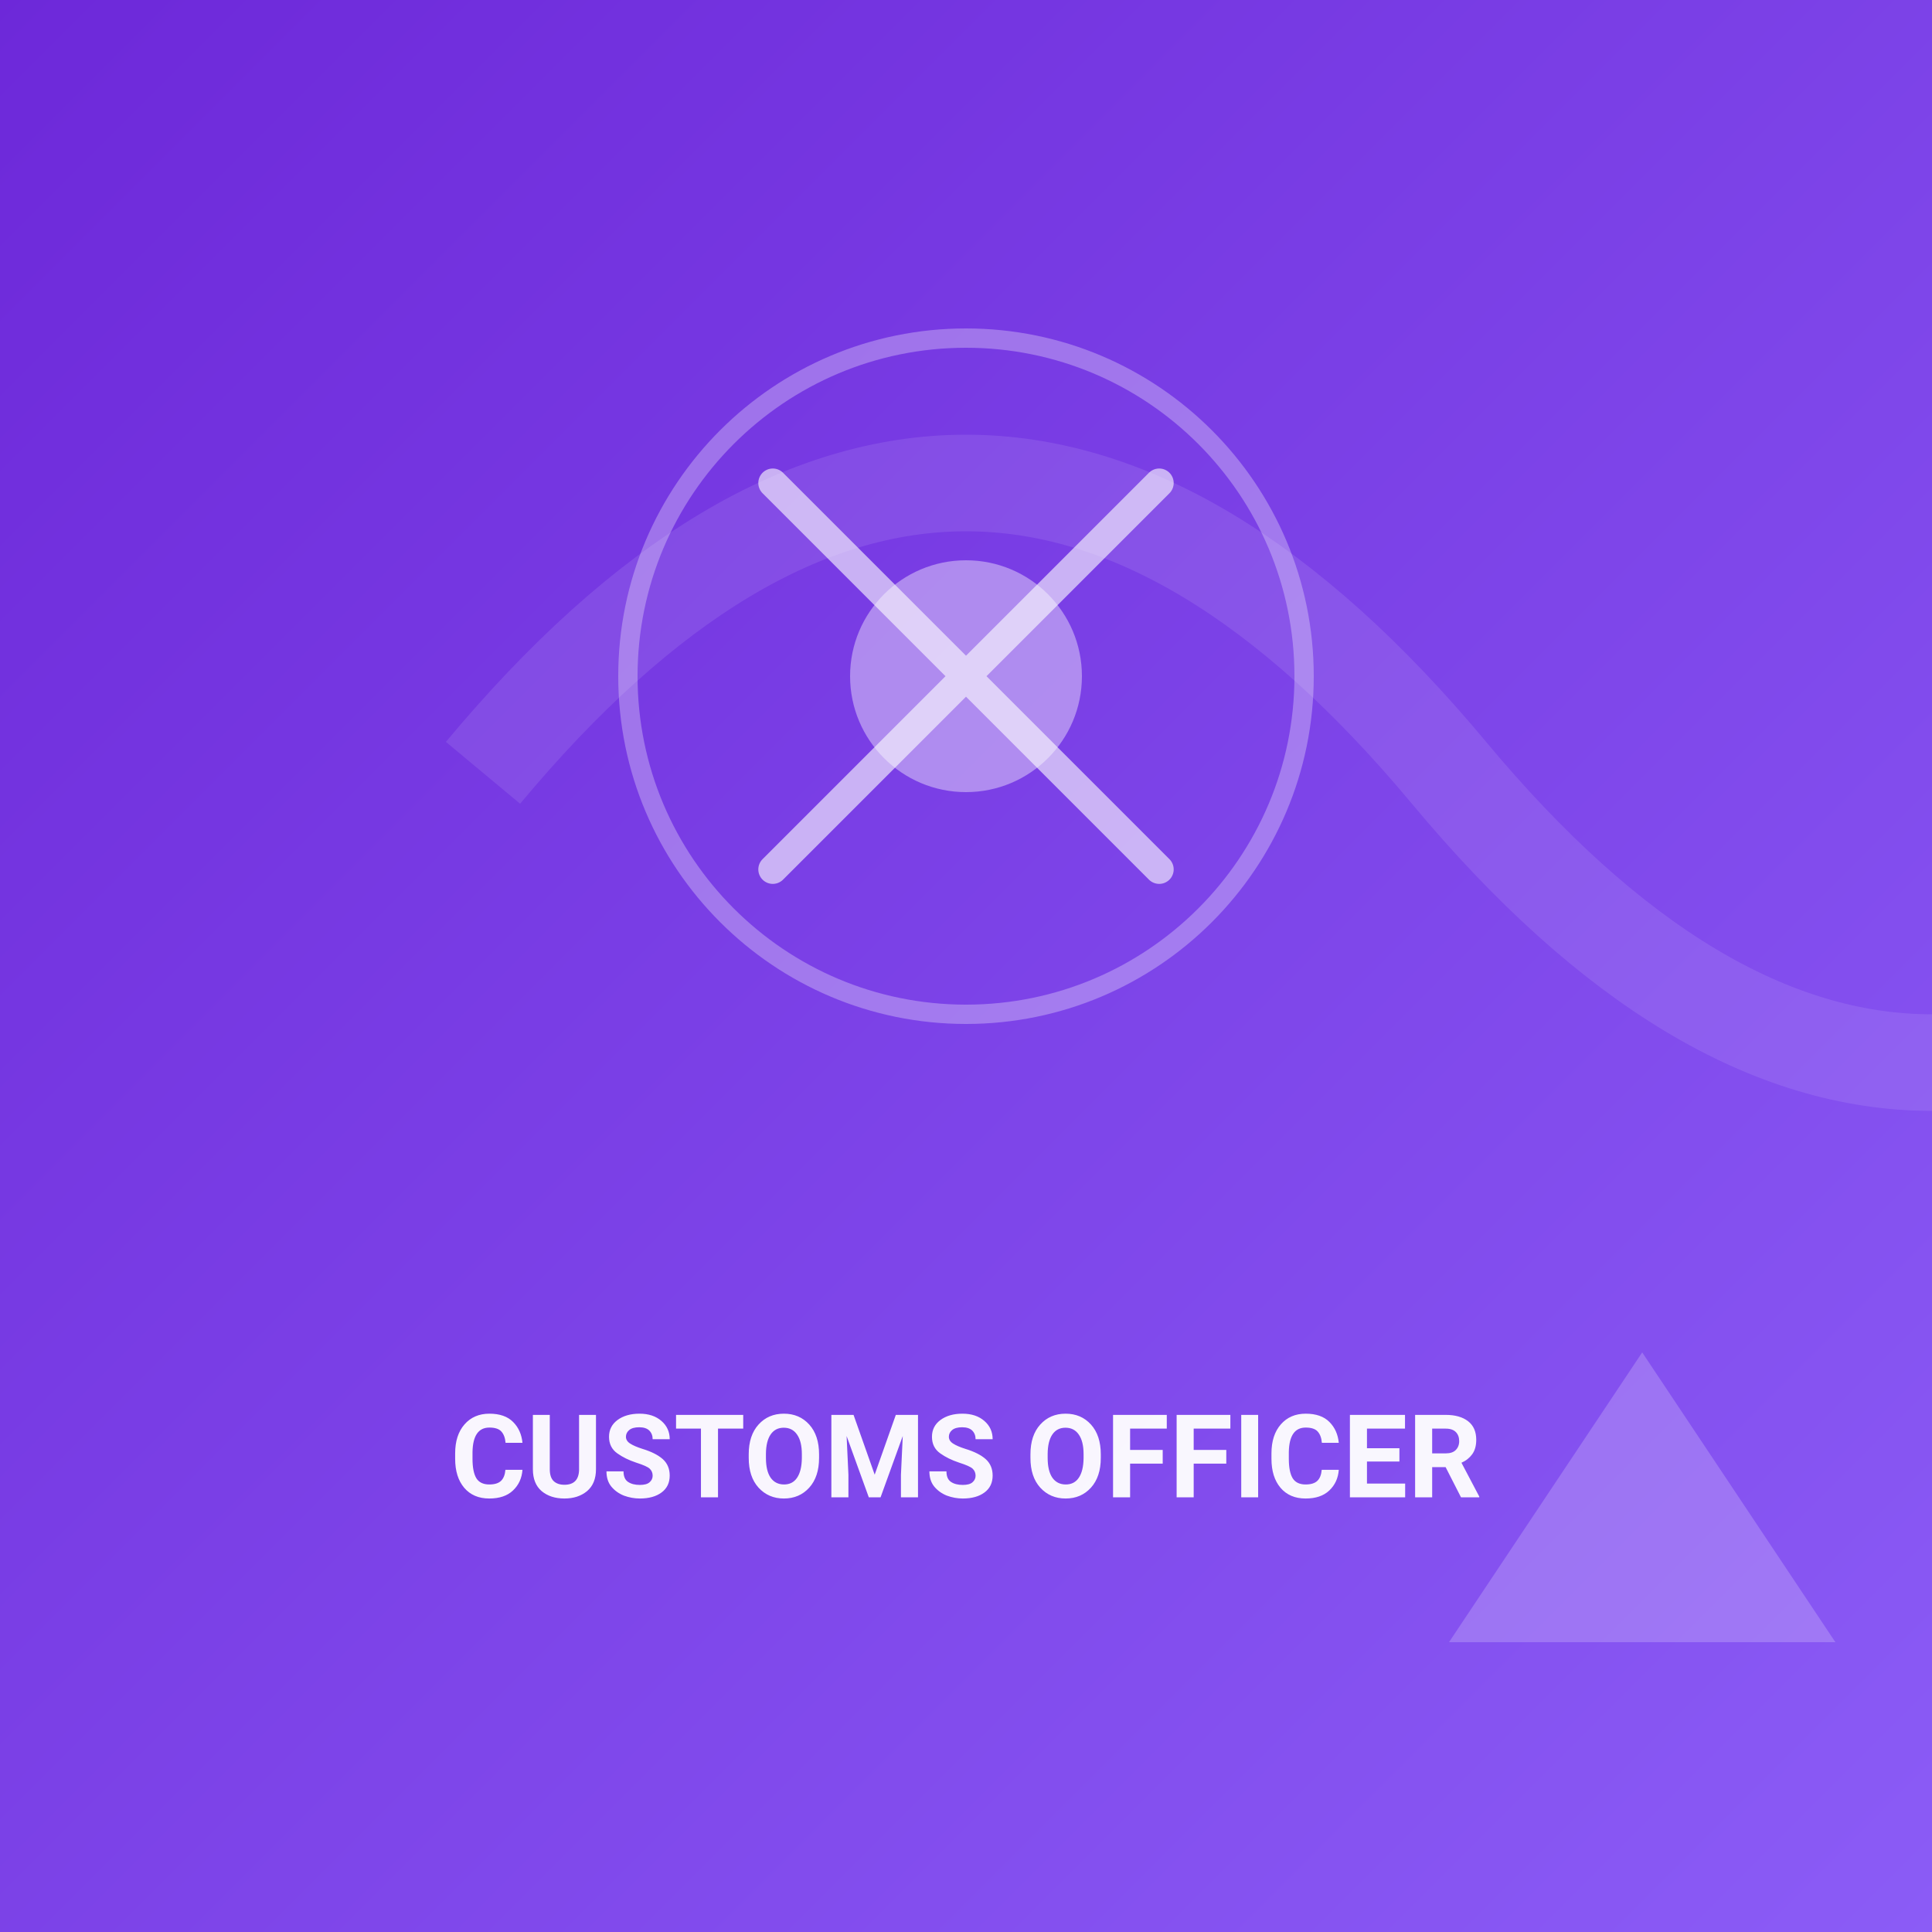
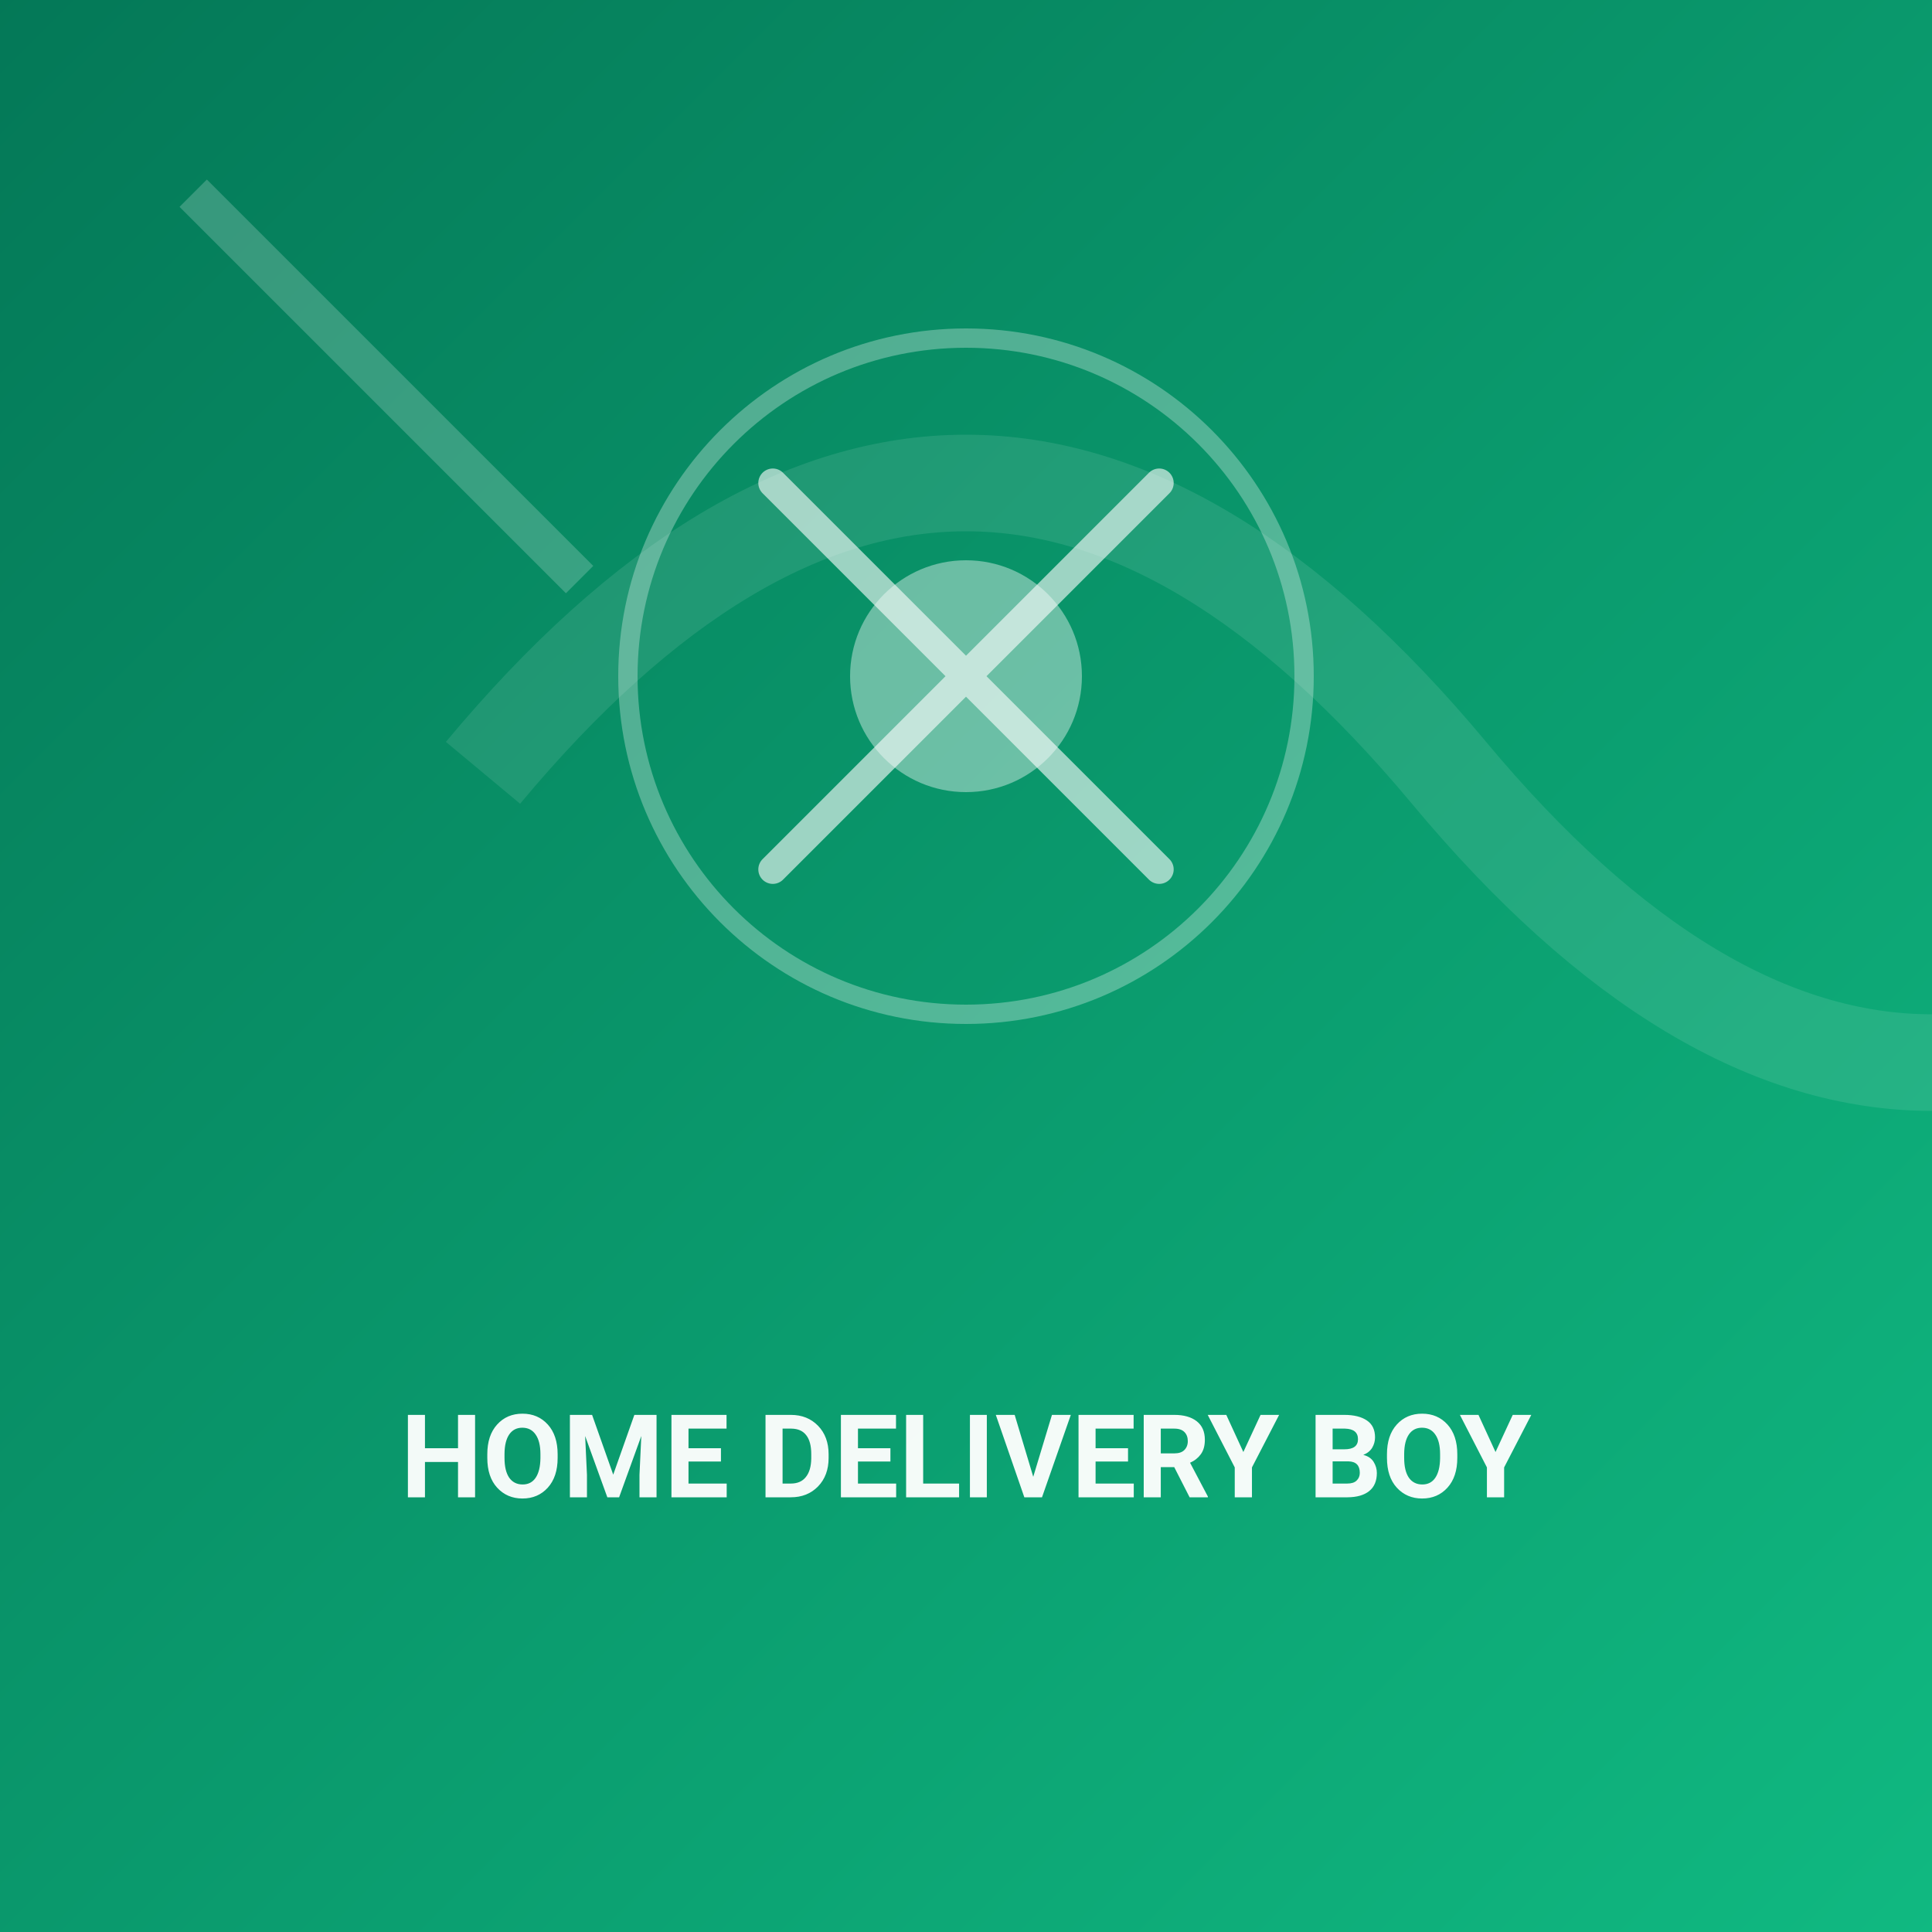
<svg xmlns="http://www.w3.org/2000/svg" width="200" height="200" viewBox="0 0 200 200">
  <defs>
-     <linearGradient id="grad_customs-officer" x1="0%" y1="0%" x2="100%" y2="100%">
-       <stop offset="0%" style="stop-color:#6d28d9;stop-opacity:1" />
-       <stop offset="100%" style="stop-color:#8b5cf6;stop-opacity:1" />
+     <linearGradient id="grad_home-delivery-boy" x1="0%" y1="0%" x2="100%" y2="100%">
+       <stop offset="0%" style="stop-color:#047857;stop-opacity:1" />
+       <stop offset="100%" style="stop-color:#10b981;stop-opacity:1" />
    </linearGradient>
  </defs>
-   <rect width="200" height="200" fill="url(#grad_customs-officer)" />
+   <rect width="200" height="200" fill="url(#grad_home-delivery-boy)" />
  <path d="M50 80 Q 100 20 150 80 T 250 80" stroke="white" stroke-width="10" fill="none" opacity="0.1" />
-   <polygon points="170,140 190,170 150,170" fill="white" opacity="0.2" />
+   <line x1="20" y1="20" x2="60" y2="60" stroke="white" stroke-width="4" opacity="0.2" />
  <g transform="translate(100, 70)">
    <circle r="35" fill="none" stroke="white" stroke-width="2" opacity="0.3" />
    <path d="M-20,-20 L20,20 M-20,20 L20,-20" stroke="white" stroke-width="3" stroke-linecap="round" opacity="0.6" />
    <circle r="12" fill="white" opacity="0.4" />
  </g>
-   <text x="100" y="155" font-family="Segoe UI, Roboto, sans-serif" font-size="12" fill="white" text-anchor="middle" font-weight="700" opacity="0.95">CUSTOMS OFFICER</text>
+   <text x="100" y="155" font-family="Segoe UI, Roboto, sans-serif" font-size="12" fill="white" text-anchor="middle" font-weight="700" opacity="0.95">HOME DELIVERY BOY</text>
</svg>
